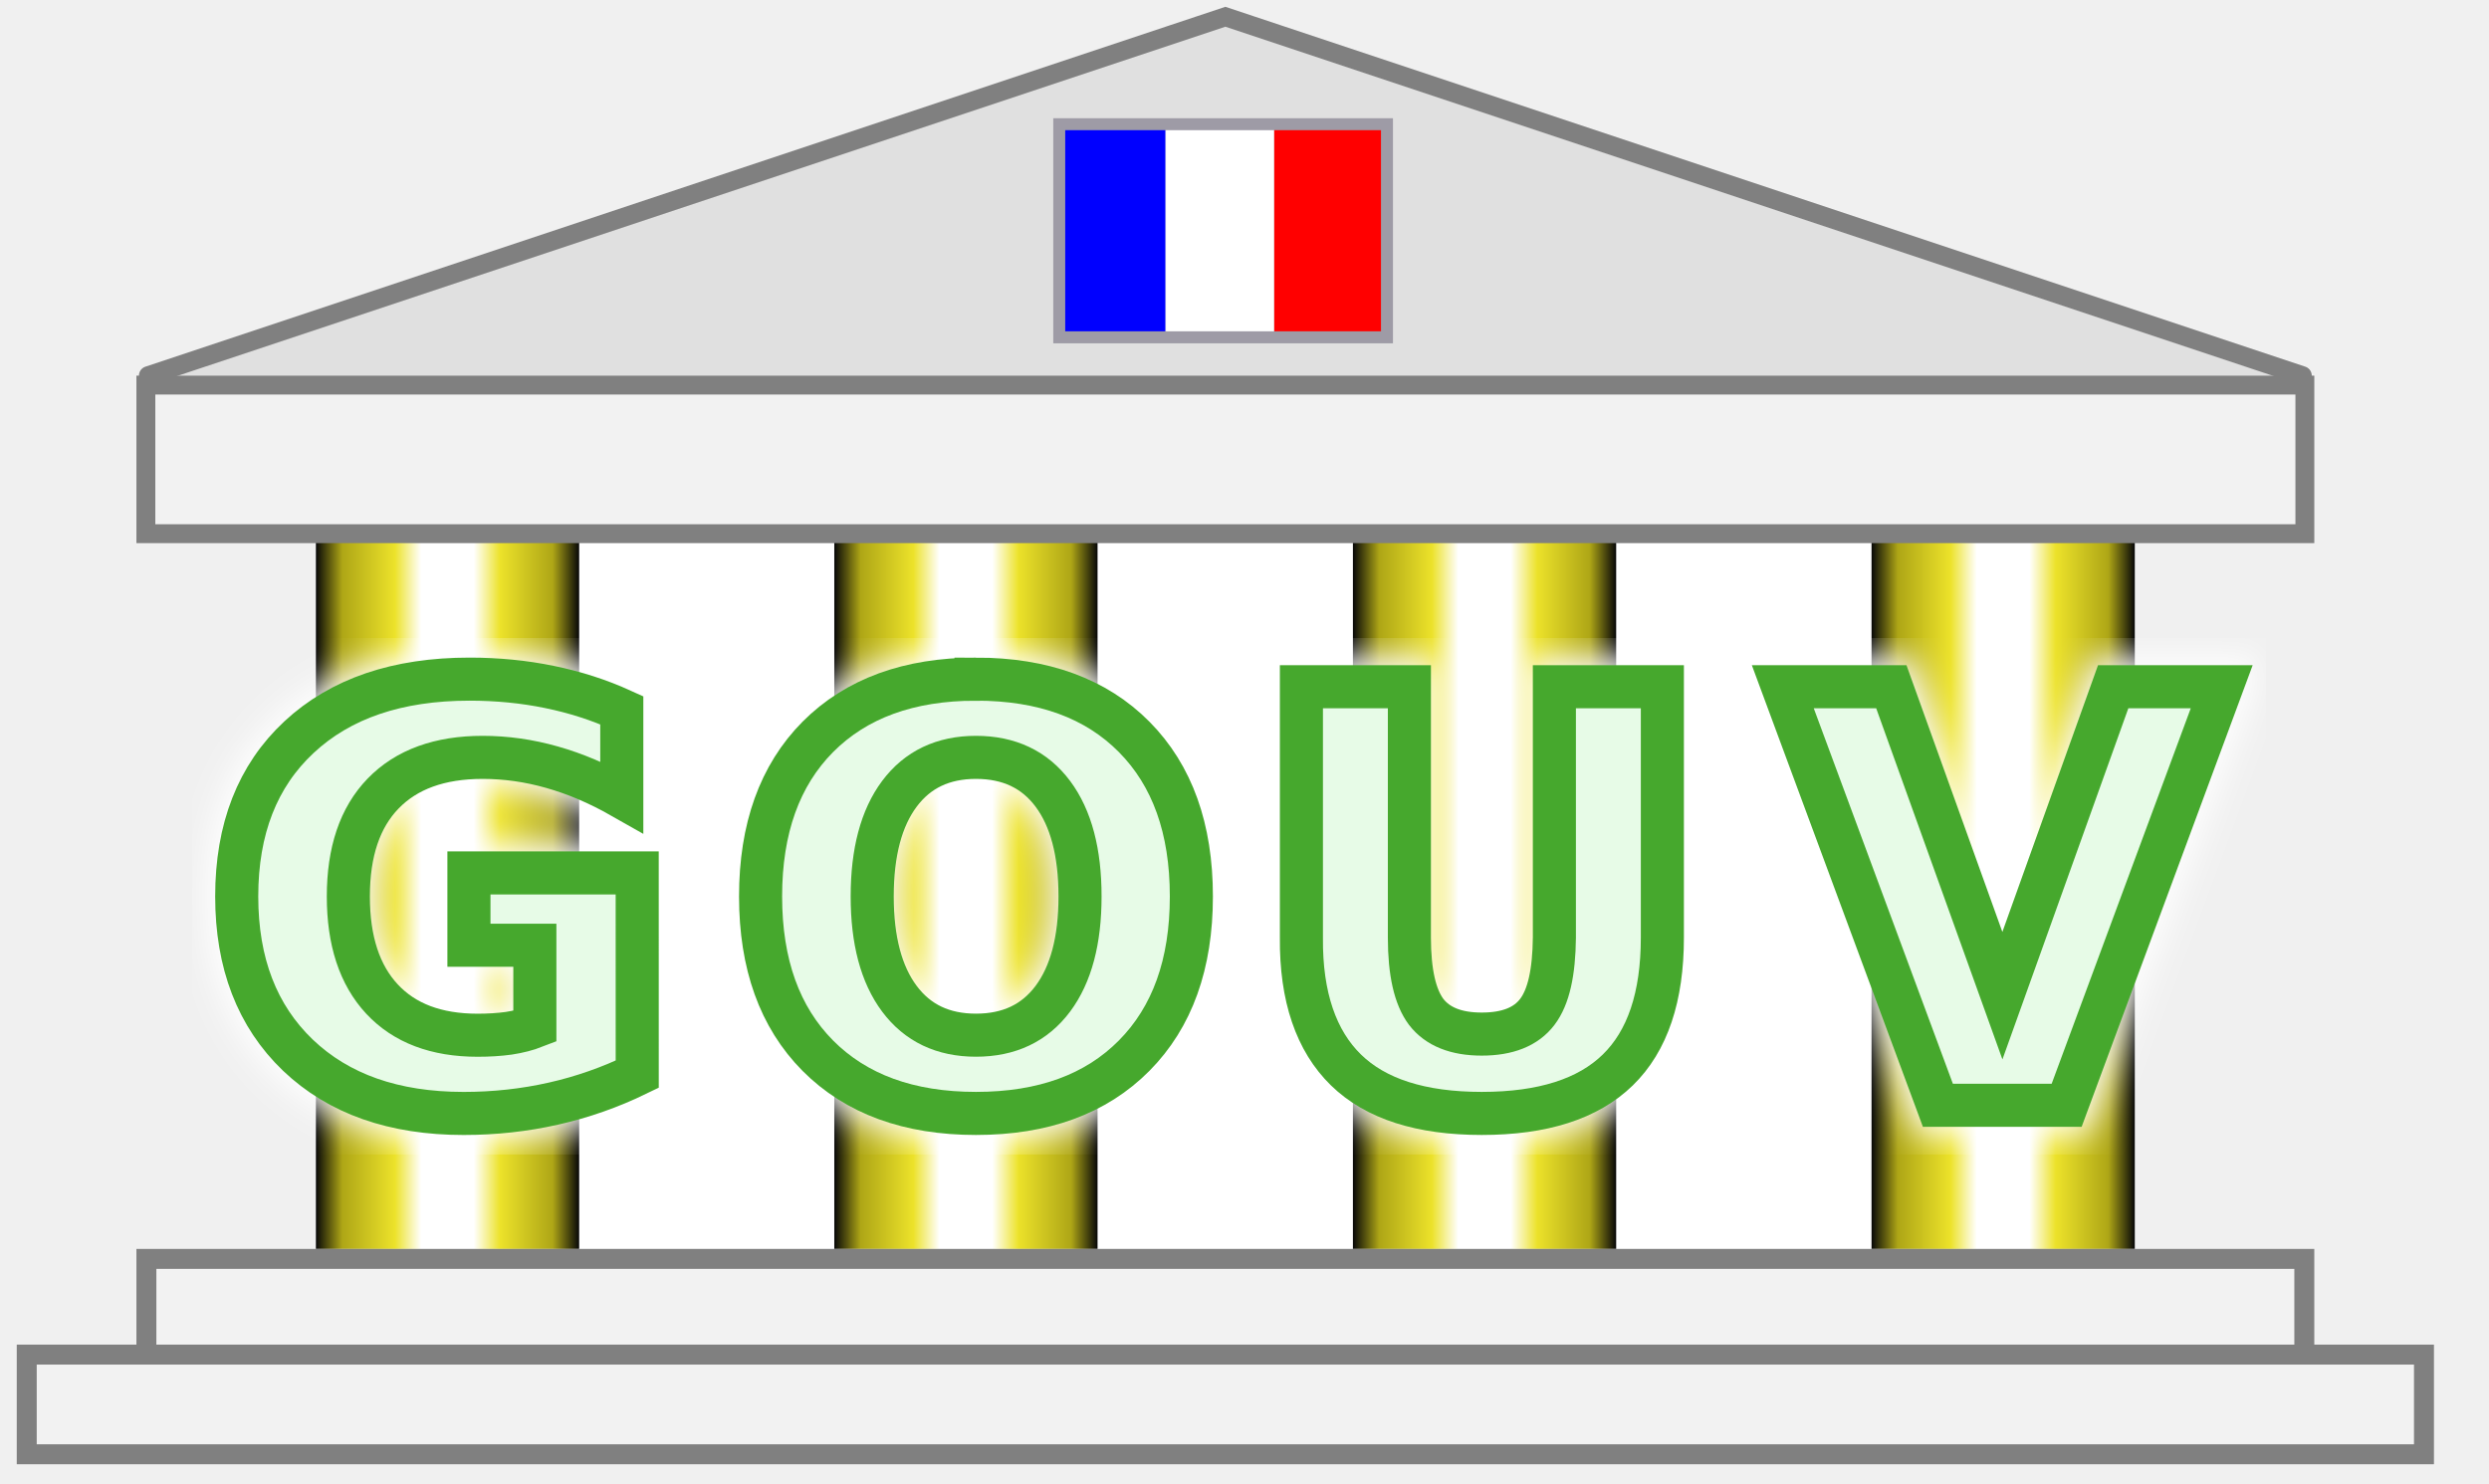
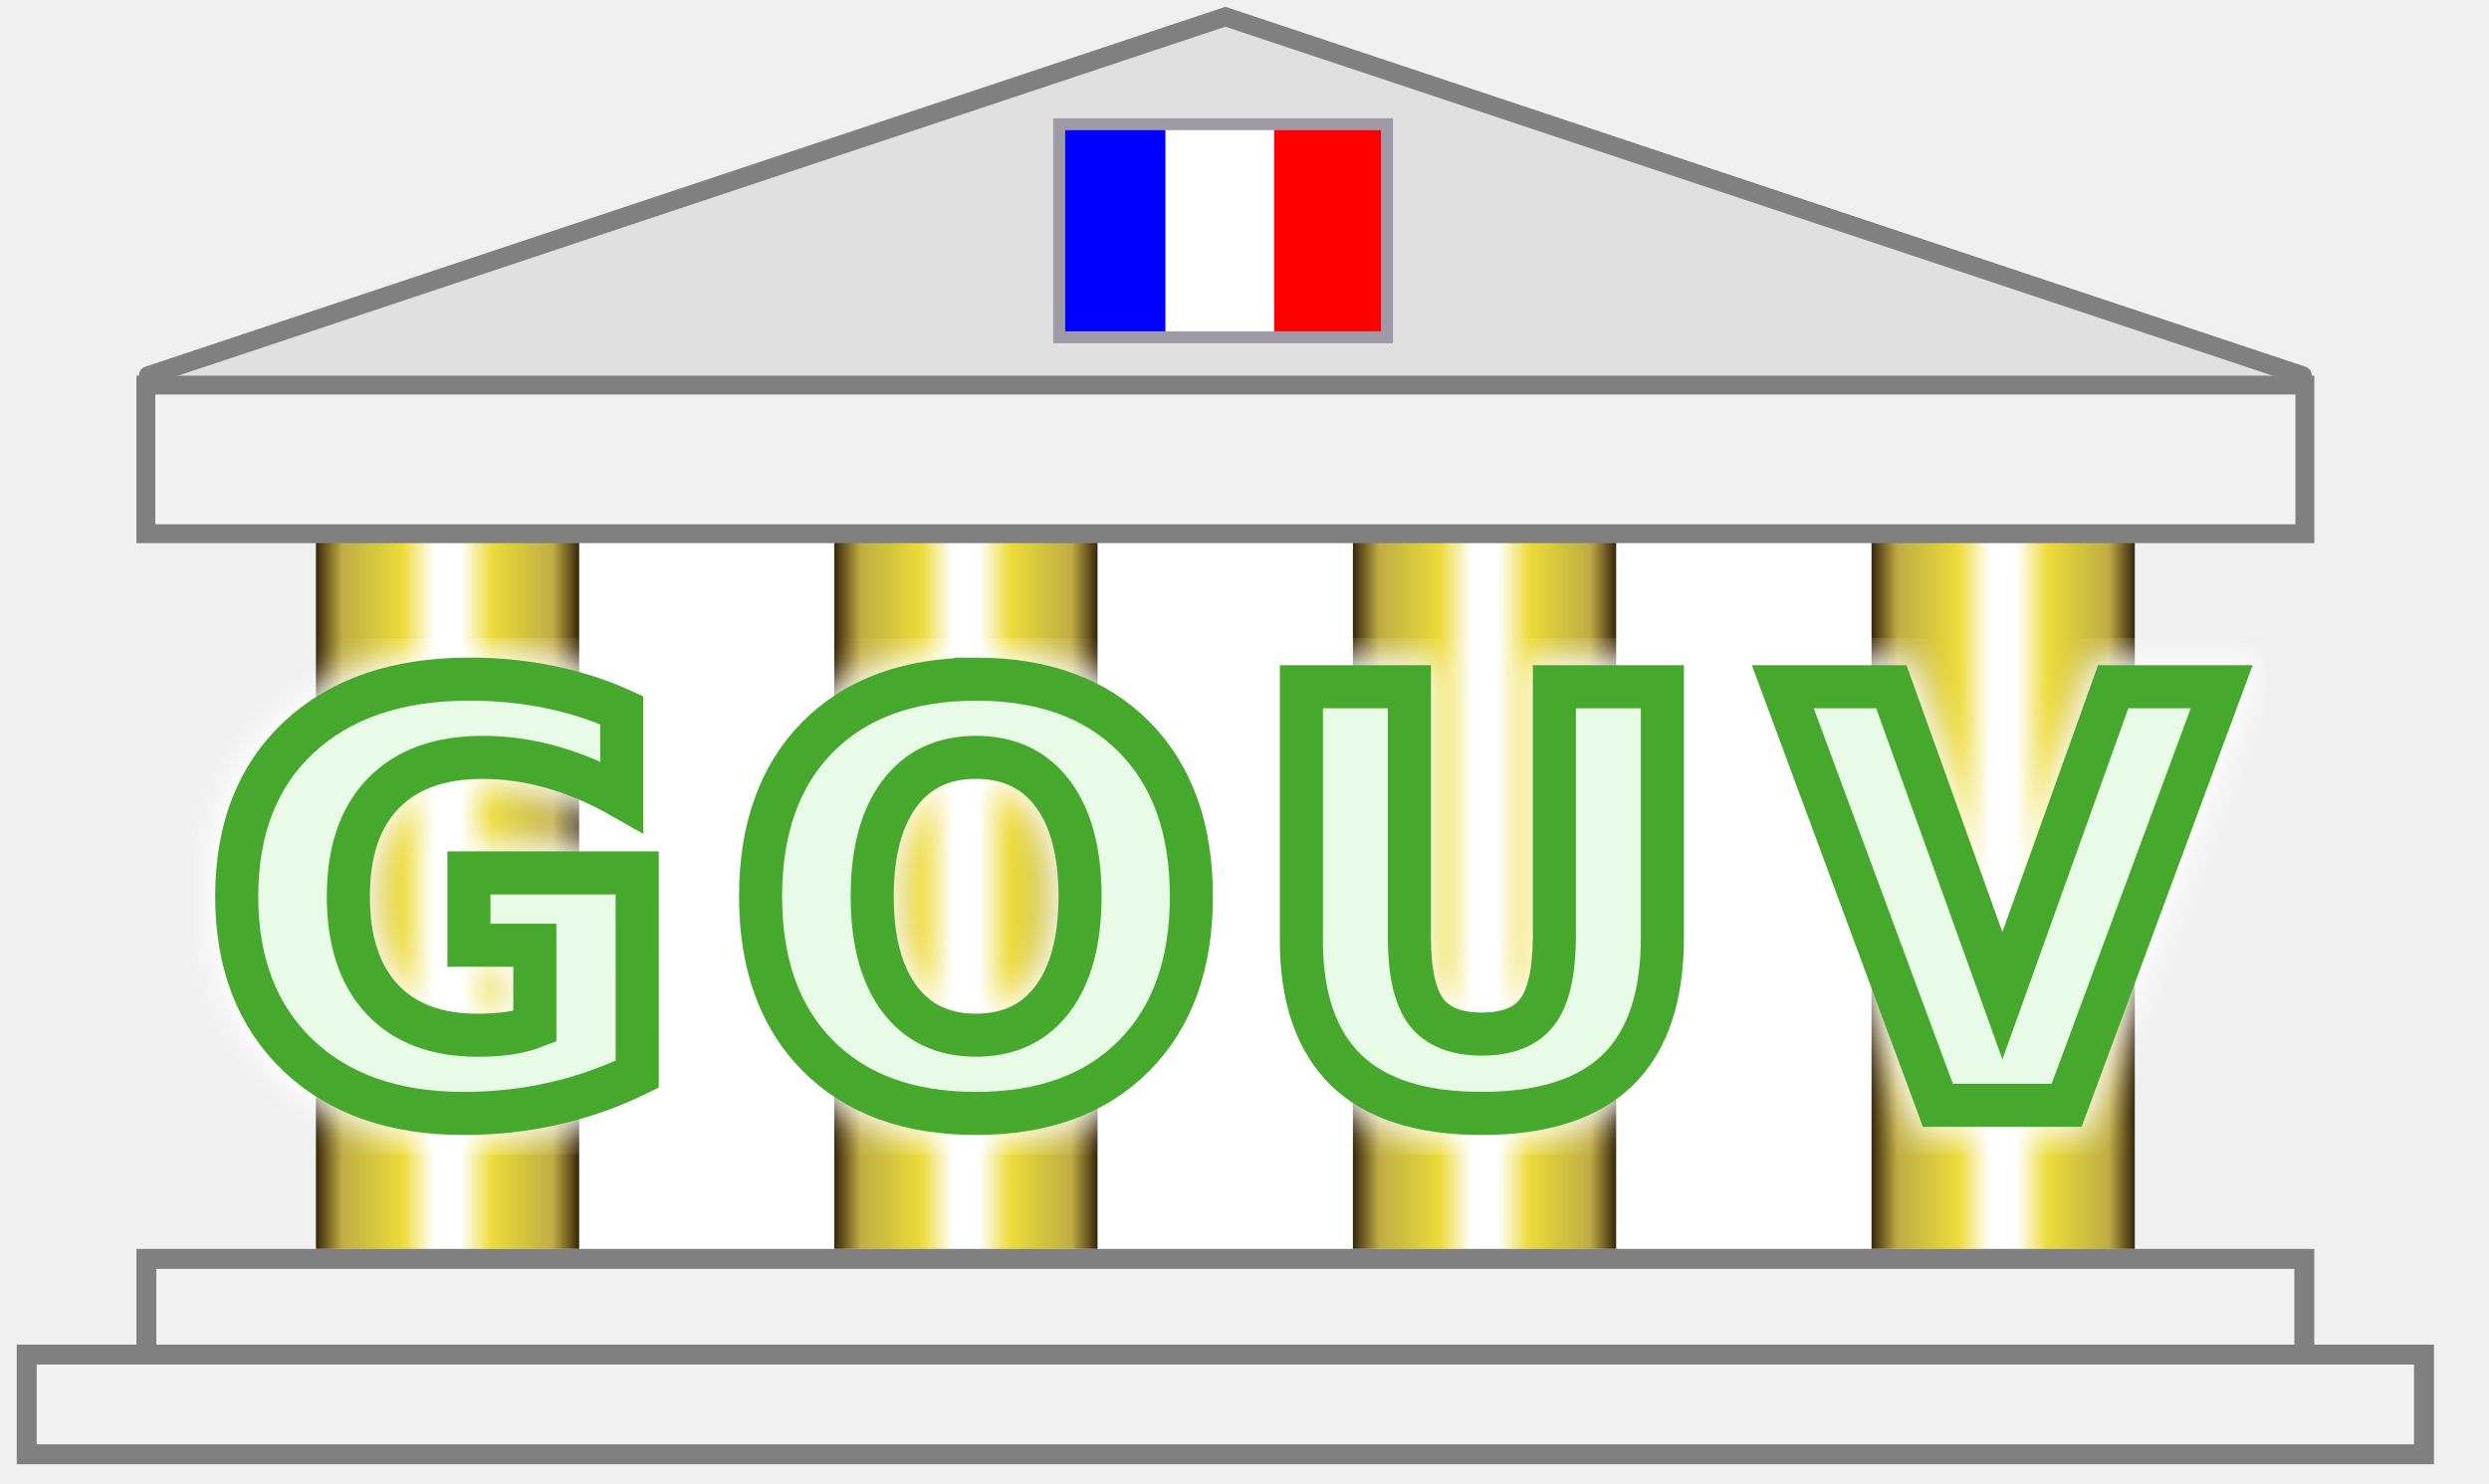
<svg xmlns="http://www.w3.org/2000/svg" width="104" height="62">
  <defs>
-     <linearGradient x2="1" x1="0" id="goldenPillar">
-       <stop stop-color="#080808" offset="0" />
-       <stop stop-color="#aea616" offset="0.1" />
-       <stop stop-color="#ece22a" offset="0.3" />
-       <stop stop-color="#ffffff" offset="0.4" />
-       <stop stop-color="#ffffff" offset="0.6" />
-       <stop stop-color="#ece22a" offset="0.7" />
-       <stop stop-color="#aea616" offset="0.9" />
-       <stop stop-color="#080808" offset="1" />
+     <linearGradient y2="0" y1="0" id="goldenPillar" x1="0" x2="1">
+       <stop offset="0" stop-color="#38270b" />
+       <stop offset="0.1" stop-color="#c1ad45" />
+       <stop offset="0.2" stop-color="#d1c23e" />
+       <stop offset="0.33" stop-color="#eddb3b" />
+       <stop offset="0.45" stop-color="#ffffff" />
+       <stop offset="0.55" stop-color="#ffffff" />
+       <stop offset="0.67" stop-color="#eddb3b" />
+       <stop offset="0.8" stop-color="#d1c23e" />
+       <stop offset="0.9" stop-color="#c1ad45" />
+       <stop offset="1" stop-color="#38270b" />
    </linearGradient>
    <filter height="1.188" y="-0.094" width="1.044" x="-0.022" id="textGlow" color-interpolation-filters="sRGB">
      <feGaussianBlur stdDeviation="0.712" />
    </filter>
  </defs>
  <g>
    <rect x="14" y="20.7" width="70" height="31.5" fill="white" />
    <rect x="13.2" y="20.7" width="11" height="31.5" fill="url(#goldenPillar)" />
    <rect x="34.86" y="20.7" width="11" height="31.5" fill="url(#goldenPillar)" />
    <rect x="56.53" y="20.7" width="11" height="31.5" fill="url(#goldenPillar)" />
    <rect x="78.2" y="20.7" width="11" height="31.5" fill="url(#goldenPillar)" />
    <path d="m6.2,15.7l45,-15l45,15" stroke-linecap="round" stroke-width="0.789" stroke="#808080" fill="#e0e0e0" />
    <rect x="6.095" y="16.095" width="90.211" height="6.211" stroke-width="0.789" stroke="#808080" fill="#f2f2f2" />
    <rect x="6.117" y="52.617" width="90.166" height="4.166" stroke-width="0.834" stroke="#808080" fill="#f2f2f2" />
    <rect x="1.117" y="56.617" width="100.166" height="4.166" stroke-width="0.834" stroke="#808080" fill="#f2f2f2" />
    <g filter="url(#textGlow)" stroke-miterlimit="4" stroke-width="2.5" stroke="#ffffff" fill="#fbfbff">
      <path d="m 26.626,44.898 c -1.125,0.547 -2.293,0.957 -3.504,1.23 -1.211,0.273 -2.461,0.41 -3.75,0.41 -2.914,0 -5.223,-0.812 -6.926,-2.438 -1.703,-1.633 -2.555,-3.844 -2.555,-6.633 0,-2.82 0.867,-5.039 2.602,-6.656 1.734,-1.617 4.109,-2.426 7.125,-2.426 1.164,0 2.277,0.109 3.34,0.328 1.07,0.219 2.078,0.543 3.023,0.973 v 3.621 c -0.977,-0.555 -1.949,-0.969 -2.918,-1.242 -0.961,-0.273 -1.926,-0.41 -2.895,-0.41 -1.797,0 -3.184,0.504 -4.16,1.512 -0.969,1 -1.453,2.434 -1.453,4.301 0,1.852 0.469,3.281 1.406,4.289 0.938,1.008 2.27,1.512 3.996,1.512 0.469,0 0.902,-0.027 1.301,-0.082 0.406,-0.062 0.77,-0.156 1.09,-0.281 v -3.398 h -2.754 v -3.023 h 7.031 z" />
      <path d="m 40.78,31.655 c -1.375,0 -2.441,0.508 -3.199,1.523 -0.758,1.016 -1.137,2.445 -1.137,4.289 0,1.836 0.379,3.262 1.137,4.277 0.758,1.016 1.824,1.523 3.199,1.523 1.383,0 2.453,-0.508 3.211,-1.523 0.758,-1.016 1.137,-2.441 1.137,-4.277 0,-1.844 -0.379,-3.273 -1.137,-4.289 C 43.233,32.163 42.163,31.655 40.78,31.655 Z m 0,-3.27 c 2.812,0 5.016,0.805 6.609,2.414 1.594,1.609 2.391,3.832 2.391,6.668 0,2.828 -0.797,5.047 -2.391,6.656 -1.594,1.609 -3.797,2.414 -6.609,2.414 -2.805,0 -5.008,-0.805 -6.609,-2.414 C 32.577,42.515 31.78,40.296 31.78,37.468 c 0,-2.836 0.797,-5.059 2.391,-6.668 1.602,-1.609 3.805,-2.414 6.609,-2.414 z" />
      <path d="m 54.378,28.702 h 4.512 v 10.488 c 0,1.445 0.234,2.48 0.703,3.105 0.477,0.617 1.25,0.926 2.32,0.926 1.078,0 1.852,-0.309 2.32,-0.926 0.477,-0.625 0.701,-1.66 0.715,-3.105 V 28.702 h 4.512 v 10.488 c 0,2.477 -0.621,4.32 -1.863,5.531 -1.242,1.211 -3.137,1.816 -5.684,1.816 -2.539,0 -4.43,-0.605 -5.672,-1.816 -1.242,-1.211 -1.887,-3.055 -1.863,-5.531 z" />
      <path d="m 74.492,28.702 h 4.535 l 4.641,12.914 4.629,-12.914 h 4.535 l -6.48,17.496 h -5.379 z" />
    </g>
    <g stroke-width="1.8" stroke="#46a82d" fill="#e7fbe7">
      <path d="m 26.626,44.898 c -1.125,0.547 -2.293,0.957 -3.504,1.23 -1.211,0.273 -2.461,0.41 -3.75,0.41 -2.914,0 -5.223,-0.812 -6.926,-2.438 -1.703,-1.633 -2.555,-3.844 -2.555,-6.633 0,-2.82 0.867,-5.039 2.602,-6.656 1.734,-1.617 4.109,-2.426 7.125,-2.426 1.164,0 2.277,0.109 3.34,0.328 1.07,0.219 2.078,0.543 3.023,0.973 v 3.621 c -0.977,-0.555 -1.949,-0.969 -2.918,-1.242 -0.961,-0.273 -1.926,-0.41 -2.895,-0.41 -1.797,0 -3.184,0.504 -4.16,1.512 -0.969,1 -1.453,2.434 -1.453,4.301 0,1.852 0.469,3.281 1.406,4.289 0.938,1.008 2.27,1.512 3.996,1.512 0.469,0 0.902,-0.027 1.301,-0.082 0.406,-0.062 0.77,-0.156 1.09,-0.281 v -3.398 h -2.754 v -3.023 h 7.031 z" />
      <path d="m 40.78,31.655 c -1.375,0 -2.441,0.508 -3.199,1.523 -0.758,1.016 -1.137,2.445 -1.137,4.289 0,1.836 0.379,3.262 1.137,4.277 0.758,1.016 1.824,1.523 3.199,1.523 1.383,0 2.453,-0.508 3.211,-1.523 0.758,-1.016 1.137,-2.441 1.137,-4.277 0,-1.844 -0.379,-3.273 -1.137,-4.289 C 43.233,32.163 42.163,31.655 40.78,31.655 Z m 0,-3.27 c 2.812,0 5.016,0.805 6.609,2.414 1.594,1.609 2.391,3.832 2.391,6.668 0,2.828 -0.797,5.047 -2.391,6.656 -1.594,1.609 -3.797,2.414 -6.609,2.414 -2.805,0 -5.008,-0.805 -6.609,-2.414 C 32.577,42.515 31.78,40.296 31.78,37.468 c 0,-2.836 0.797,-5.059 2.391,-6.668 1.602,-1.609 3.805,-2.414 6.609,-2.414 z" />
      <path d="m 54.378,28.702 h 4.512 v 10.488 c 0,1.445 0.234,2.48 0.703,3.105 0.477,0.617 1.25,0.926 2.32,0.926 1.078,0 1.852,-0.309 2.32,-0.926 0.477,-0.625 0.701,-1.66 0.715,-3.105 V 28.702 h 4.512 v 10.488 c 0,2.477 -0.621,4.32 -1.863,5.531 -1.242,1.211 -3.137,1.816 -5.684,1.816 -2.539,0 -4.43,-0.605 -5.672,-1.816 -1.242,-1.211 -1.887,-3.055 -1.863,-5.531 z" />
      <path d="m 74.492,28.702 h 4.535 l 4.641,12.914 4.629,-12.914 h 4.535 l -6.48,17.496 h -5.379 z" />
    </g>
    <rect y="5.3" x="48.722" height="8.6" width="4.5" stroke-miterlimit="4" stroke-linecap="round" stroke-width="0.369" fill="#ffffff" />
    <rect width="4.5" height="8.6" x="44.192" y="5.3" stroke-miterlimit="4" stroke-linecap="round" stroke-width="0.369" fill="#0000ff" />
    <rect y="5.3" x="53.243" height="8.6" width="4.5" stroke-miterlimit="4" stroke-linecap="round" stroke-width="0.369" fill="#ff0000" />
    <rect y="5.192" x="44.259" height="8.906" width="13.694" stroke-miterlimit="4" stroke-linecap="round" stroke-width="0.5" stroke="#9e9ba6" fill="none" />
  </g>
</svg>
